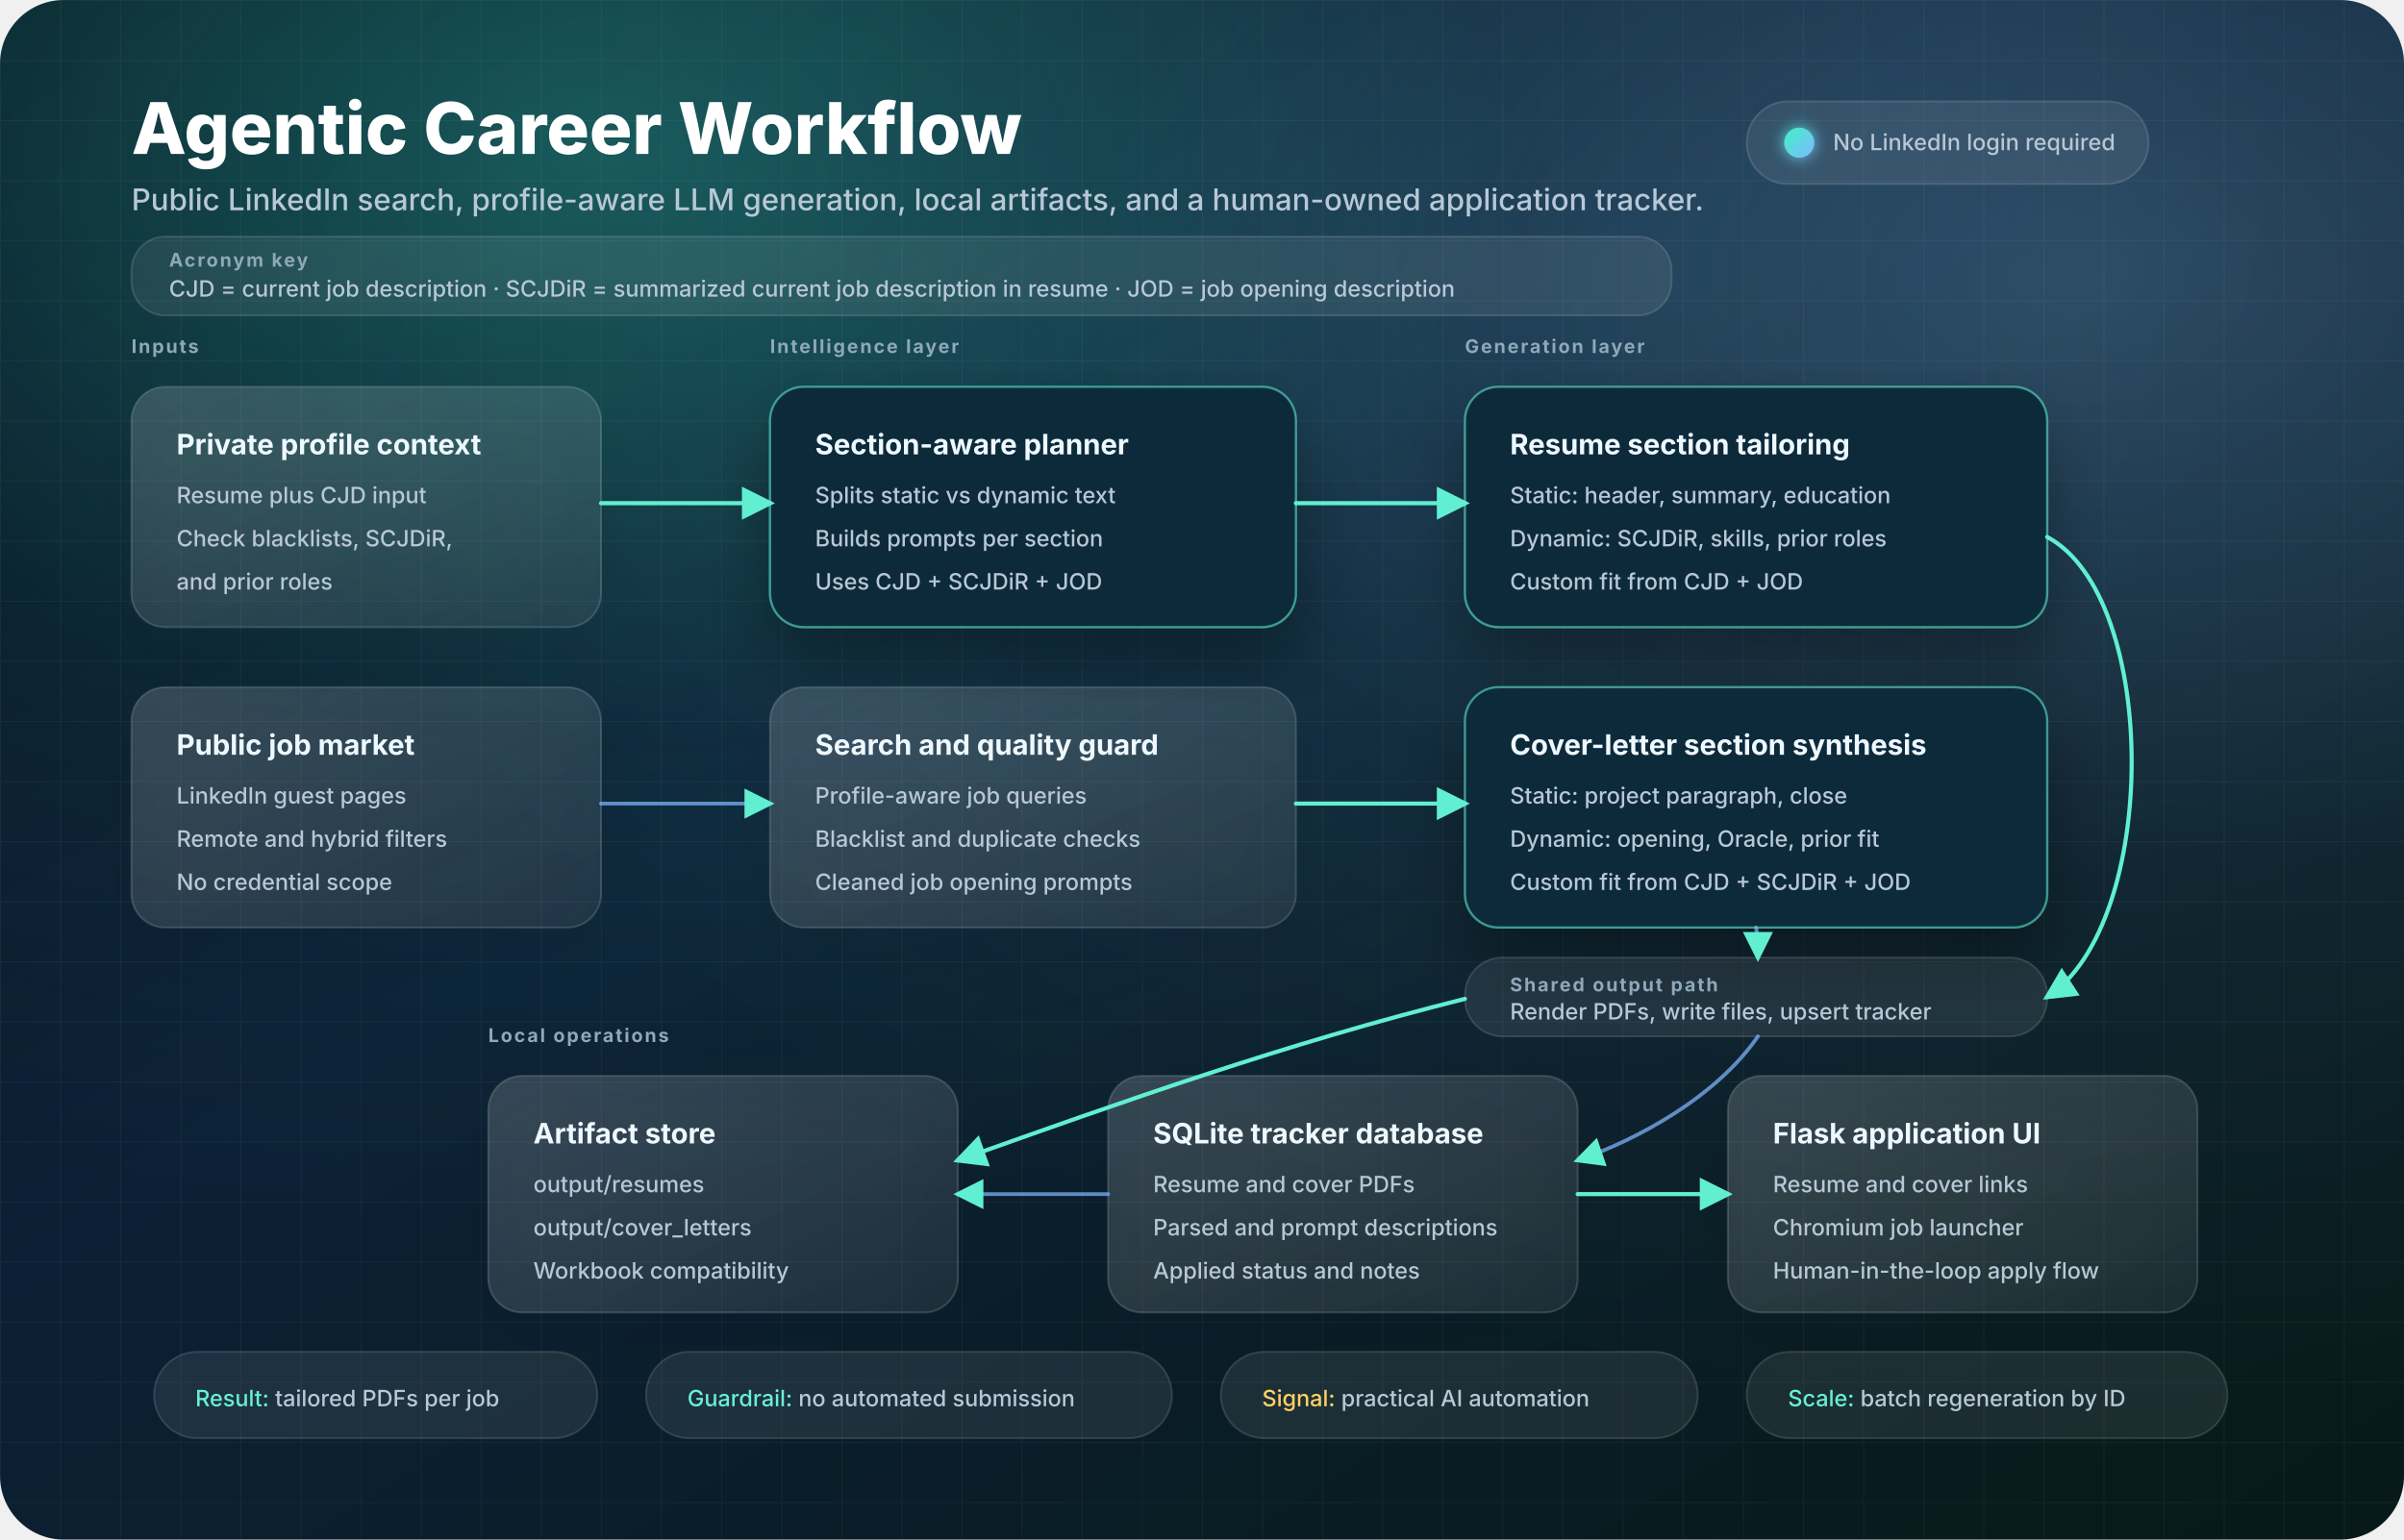
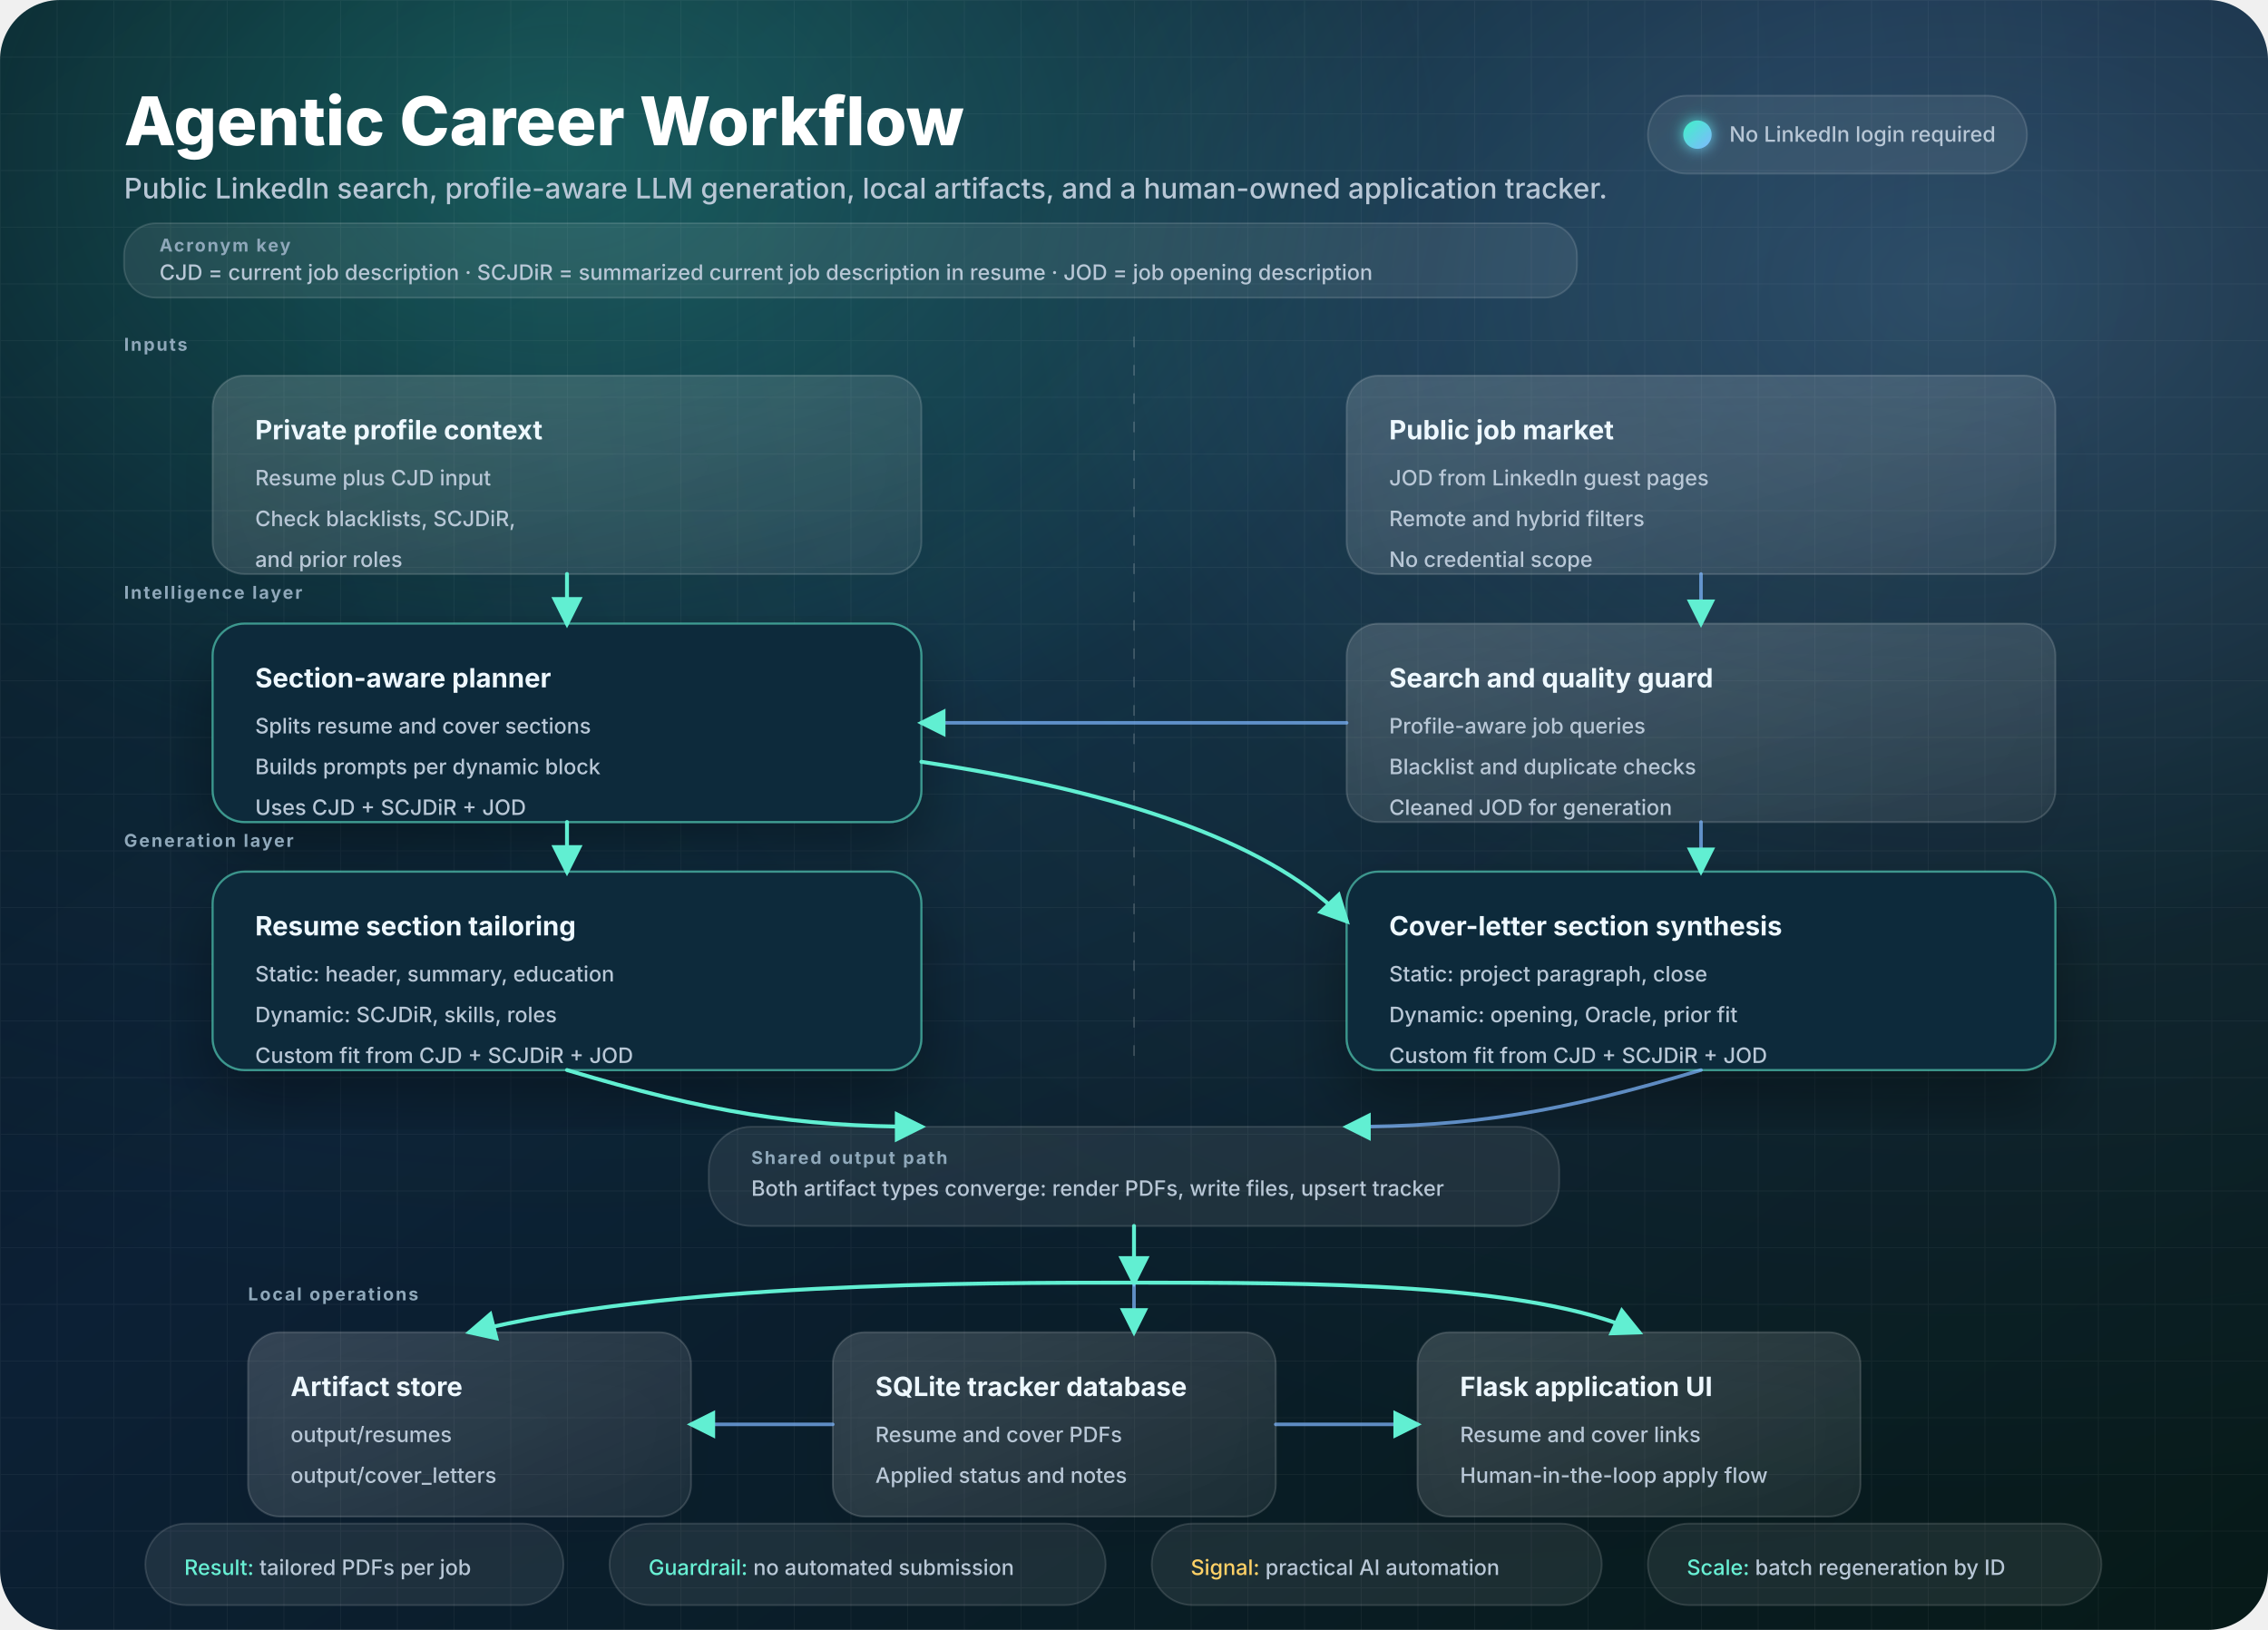
- <svg xmlns="http://www.w3.org/2000/svg" width="1280" height="820" viewBox="0 0 1280 820" role="img" aria-labelledby="title desc">
+ <svg xmlns="http://www.w3.org/2000/svg" width="1280" height="920" viewBox="0 0 1280 920" role="img" aria-labelledby="title desc">
  <defs>
    <linearGradient id="bg" x1="0" y1="0" x2="1" y2="1">
      <stop offset="0" stop-color="#07111f" />
      <stop offset="0.42" stop-color="#0c2035" />
      <stop offset="1" stop-color="#071a18" />
    </linearGradient>
    <radialGradient id="pulseA" cx="25%" cy="10%" r="70%">
      <stop offset="0" stop-color="#35f2cc" stop-opacity="0.30" />
      <stop offset="0.55" stop-color="#35f2cc" stop-opacity="0.05" />
      <stop offset="1" stop-color="#35f2cc" stop-opacity="0" />
    </radialGradient>
    <radialGradient id="pulseB" cx="86%" cy="18%" r="74%">
      <stop offset="0" stop-color="#8cc8ff" stop-opacity="0.26" />
      <stop offset="0.55" stop-color="#8cc8ff" stop-opacity="0.05" />
      <stop offset="1" stop-color="#8cc8ff" stop-opacity="0" />
    </radialGradient>
    <linearGradient id="card" x1="0" y1="0" x2="1" y2="1">
      <stop offset="0" stop-color="#ffffff" stop-opacity="0.16" />
      <stop offset="1" stop-color="#ffffff" stop-opacity="0.06" />
    </linearGradient>
    <linearGradient id="hot" x1="0" y1="0" x2="1" y2="1">
      <stop offset="0" stop-color="#40f2c8" />
      <stop offset="1" stop-color="#7fb8ff" />
    </linearGradient>
    <linearGradient id="warm" x1="0" y1="0" x2="1" y2="1">
      <stop offset="0" stop-color="#ffd166" />
      <stop offset="1" stop-color="#ff8a5b" />
    </linearGradient>
    <pattern id="grid" width="32" height="32" patternUnits="userSpaceOnUse">
      <path d="M 32 0 L 0 0 0 32" fill="none" stroke="#ffffff" stroke-opacity="0.045" stroke-width="1" />
    </pattern>
    <filter id="shadow" x="-20%" y="-20%" width="140%" height="150%">
      <feDropShadow dx="0" dy="18" stdDeviation="18" flood-color="#000000" flood-opacity="0.35" />
    </filter>
    <filter id="glow" x="-60%" y="-60%" width="220%" height="220%">
      <feGaussianBlur stdDeviation="4" result="blur" />
      <feMerge>
        <feMergeNode in="blur" />
        <feMergeNode in="SourceGraphic" />
      </feMerge>
    </filter>
    <marker id="arrow" viewBox="0 0 10 10" refX="8.5" refY="5" markerWidth="8" markerHeight="8" orient="auto-start-reverse">
      <path d="M 0 0 L 10 5 L 0 10 z" fill="#61efd2" />
    </marker>
    <style>
      .label { font: 700 15px Inter, ui-sans-serif, system-ui, -apple-system, BlinkMacSystemFont, "Segoe UI", sans-serif; fill: #eef8ff; }
      .small { font: 500 12px Inter, ui-sans-serif, system-ui, -apple-system, BlinkMacSystemFont, "Segoe UI", sans-serif; fill: #b8c7d6; }
      .tiny { font: 650 10px Inter, ui-sans-serif, system-ui, -apple-system, BlinkMacSystemFont, "Segoe UI", sans-serif; fill: #8fa8ba; letter-spacing: 1px; text-transform: uppercase; }
      .metric { font: 800 24px Inter, ui-sans-serif, system-ui, -apple-system, BlinkMacSystemFont, "Segoe UI", sans-serif; fill: #ffffff; }
      .title { font: 800 38px Inter, ui-sans-serif, system-ui, -apple-system, BlinkMacSystemFont, "Segoe UI", sans-serif; fill: #ffffff; letter-spacing: 0; }
      .subtitle { font: 500 16px Inter, ui-sans-serif, system-ui, -apple-system, BlinkMacSystemFont, "Segoe UI", sans-serif; fill: #b8c7d6; }
      .card { fill: url(#card); stroke: #ffffff; stroke-opacity: 0.15; stroke-width: 1; filter: url(#shadow); }
      .cardHot { fill: #0f2b3a; stroke: #61efd2; stroke-opacity: 0.55; stroke-width: 1.2; filter: url(#shadow); }
      .line { fill: none; stroke: #61efd2; stroke-width: 2.2; stroke-linecap: round; stroke-linejoin: round; marker-end: url(#arrow); }
      .lineSoft { fill: none; stroke: #7fb8ff; stroke-opacity: 0.72; stroke-width: 2; stroke-linecap: round; stroke-linejoin: round; marker-end: url(#arrow); }
+       .divider { fill: none; stroke: #ffffff; stroke-opacity: 0.16; stroke-width: 1; stroke-dasharray: 6 10; }
      .chip { fill: #ffffff; fill-opacity: 0.08; stroke: #ffffff; stroke-opacity: 0.13; }
      .accentText { fill: #68f0d4; }
      .orangeText { fill: #ffd166; }
    </style>
  </defs>
-   <rect width="1280" height="820" rx="34" fill="url(#bg)" />
-   <rect width="1280" height="820" rx="34" fill="url(#pulseA)" />
-   <rect width="1280" height="820" rx="34" fill="url(#pulseB)" />
-   <rect width="1280" height="820" rx="34" fill="url(#grid)" />
+   <rect width="1280" height="920" rx="34" fill="url(#bg)" />
+   <rect width="1280" height="920" rx="34" fill="url(#pulseA)" />
+   <rect width="1280" height="920" rx="34" fill="url(#pulseB)" />
+   <rect width="1280" height="920" rx="34" fill="url(#grid)" />
  <text x="70" y="82" class="title">Agentic Career Workflow</text>
  <text x="70" y="112" class="subtitle">Public LinkedIn search, profile-aware LLM generation, local artifacts, and a human-owned application tracker.</text>
  <g transform="translate(70 126)">
    <rect class="chip" x="0" y="0" width="820" height="42" rx="18" />
    <text x="20" y="16" class="tiny">Acronym key</text>
    <text x="20" y="32" class="small">CJD = current job description · SCJDiR = summarized current job description in resume · JOD = job opening description</text>
  </g>
  <g transform="translate(930 54)">
    <rect class="chip" x="0" y="0" width="214" height="44" rx="22" />
    <circle cx="28" cy="22" r="8" fill="url(#hot)" filter="url(#glow)" />
    <text x="46" y="26" class="small">No LinkedIn login required</text>
  </g>
-   <g transform="translate(70 188)">
-     <text x="0" y="0" class="tiny">Inputs</text>
-     <rect class="card" x="0" y="18" width="250" height="128" rx="18" />
-     <text x="24" y="54" class="label">Private profile context</text>
-     <text x="24" y="80" class="small">Resume plus CJD input</text>
-     <text x="24" y="103" class="small">Check blacklists, SCJDiR,</text>
-     <text x="24" y="126" class="small">and prior roles</text>
-     <rect class="card" x="0" y="178" width="250" height="128" rx="18" />
-     <text x="24" y="214" class="label">Public job market</text>
-     <text x="24" y="240" class="small">LinkedIn guest pages</text>
-     <text x="24" y="263" class="small">Remote and hybrid filters</text>
-     <text x="24" y="286" class="small">No credential scope</text>
+   <line class="divider" x1="640" y1="190" x2="640" y2="604" />
+   <text x="70" y="198" class="tiny">Inputs</text>
+   <g transform="translate(120 212)">
+     <rect class="card" x="0" y="0" width="400" height="112" rx="18" />
+     <text x="24" y="36" class="label">Private profile context</text>
+     <text x="24" y="62" class="small">Resume plus CJD input</text>
+     <text x="24" y="85" class="small">Check blacklists, SCJDiR,</text>
+     <text x="24" y="108" class="small">and prior roles</text>
  </g>
-   <g transform="translate(410 188)">
-     <text x="0" y="0" class="tiny">Intelligence layer</text>
-     <rect class="cardHot" x="0" y="18" width="280" height="128" rx="18" />
-     <text x="24" y="54" class="label">Section-aware planner</text>
-     <text x="24" y="80" class="small">Splits static vs dynamic text</text>
-     <text x="24" y="103" class="small">Builds prompts per section</text>
-     <text x="24" y="126" class="small">Uses CJD + SCJDiR + JOD</text>
-     <rect class="card" x="0" y="178" width="280" height="128" rx="18" />
-     <text x="24" y="214" class="label">Search and quality guard</text>
-     <text x="24" y="240" class="small">Profile-aware job queries</text>
-     <text x="24" y="263" class="small">Blacklist and duplicate checks</text>
-     <text x="24" y="286" class="small">Cleaned job opening prompts</text>
+   <g transform="translate(760 212)">
+     <rect class="card" x="0" y="0" width="400" height="112" rx="18" />
+     <text x="24" y="36" class="label">Public job market</text>
+     <text x="24" y="62" class="small">JOD from LinkedIn guest pages</text>
+     <text x="24" y="85" class="small">Remote and hybrid filters</text>
+     <text x="24" y="108" class="small">No credential scope</text>
  </g>
-   <g transform="translate(780 188)">
-     <text x="0" y="0" class="tiny">Generation layer</text>
-     <rect class="cardHot" x="0" y="18" width="310" height="128" rx="18" />
-     <text x="24" y="54" class="label">Resume section tailoring</text>
-     <text x="24" y="80" class="small">Static: header, summary, education</text>
-     <text x="24" y="103" class="small">Dynamic: SCJDiR, skills, prior roles</text>
-     <text x="24" y="126" class="small">Custom fit from CJD + JOD</text>
-     <rect class="cardHot" x="0" y="178" width="310" height="128" rx="18" />
-     <text x="24" y="214" class="label">Cover-letter section synthesis</text>
-     <text x="24" y="240" class="small">Static: project paragraph, close</text>
-     <text x="24" y="263" class="small">Dynamic: opening, Oracle, prior fit</text>
-     <text x="24" y="286" class="small">Custom fit from CJD + SCJDiR + JOD</text>
+   <text x="70" y="338" class="tiny">Intelligence layer</text>
+   <g transform="translate(120 352)">
+     <rect class="cardHot" x="0" y="0" width="400" height="112" rx="18" />
+     <text x="24" y="36" class="label">Section-aware planner</text>
+     <text x="24" y="62" class="small">Splits resume and cover sections</text>
+     <text x="24" y="85" class="small">Builds prompts per dynamic block</text>
+     <text x="24" y="108" class="small">Uses CJD + SCJDiR + JOD</text>
  </g>
-   <g transform="translate(260 555)">
+   <g transform="translate(760 352)">
+     <rect class="card" x="0" y="0" width="400" height="112" rx="18" />
+     <text x="24" y="36" class="label">Search and quality guard</text>
+     <text x="24" y="62" class="small">Profile-aware job queries</text>
+     <text x="24" y="85" class="small">Blacklist and duplicate checks</text>
+     <text x="24" y="108" class="small">Cleaned JOD for generation</text>
+   </g>
+   <text x="70" y="478" class="tiny">Generation layer</text>
+   <g transform="translate(120 492)">
+     <rect class="cardHot" x="0" y="0" width="400" height="112" rx="18" />
+     <text x="24" y="36" class="label">Resume section tailoring</text>
+     <text x="24" y="62" class="small">Static: header, summary, education</text>
+     <text x="24" y="85" class="small">Dynamic: SCJDiR, skills, roles</text>
+     <text x="24" y="108" class="small">Custom fit from CJD + SCJDiR + JOD</text>
+   </g>
+   <g transform="translate(760 492)">
+     <rect class="cardHot" x="0" y="0" width="400" height="112" rx="18" />
+     <text x="24" y="36" class="label">Cover-letter section synthesis</text>
+     <text x="24" y="62" class="small">Static: project paragraph, close</text>
+     <text x="24" y="85" class="small">Dynamic: opening, Oracle, prior fit</text>
+     <text x="24" y="108" class="small">Custom fit from CJD + SCJDiR + JOD</text>
+   </g>
+   <g transform="translate(400 636)">
+     <rect class="chip" x="0" y="0" width="480" height="56" rx="24" />
+     <text x="24" y="21" class="tiny">Shared output path</text>
+     <text x="24" y="39" class="small">Both artifact types converge: render PDFs, write files, upsert tracker</text>
+   </g>
+   <g transform="translate(140 734)">
    <text x="0" y="0" class="tiny">Local operations</text>
-     <rect class="card" x="0" y="18" width="250" height="126" rx="18" />
+     <rect class="card" x="0" y="18" width="250" height="104" rx="18" />
    <text x="24" y="54" class="label">Artifact store</text>
    <text x="24" y="80" class="small">output/resumes</text>
    <text x="24" y="103" class="small">output/cover_letters</text>
-     <text x="24" y="126" class="small">Workbook compatibility</text>
  </g>
-   <g transform="translate(590 555)">
-     <rect class="card" x="0" y="18" width="250" height="126" rx="18" />
+   <g transform="translate(470 734)">
+     <rect class="card" x="0" y="18" width="250" height="104" rx="18" />
    <text x="24" y="54" class="label">SQLite tracker database</text>
    <text x="24" y="80" class="small">Resume and cover PDFs</text>
-     <text x="24" y="103" class="small">Parsed and prompt descriptions</text>
-     <text x="24" y="126" class="small">Applied status and notes</text>
+     <text x="24" y="103" class="small">Applied status and notes</text>
  </g>
-   <g transform="translate(920 555)">
-     <rect class="card" x="0" y="18" width="250" height="126" rx="18" />
+   <g transform="translate(800 734)">
+     <rect class="card" x="0" y="18" width="250" height="104" rx="18" />
    <text x="24" y="54" class="label">Flask application UI</text>
    <text x="24" y="80" class="small">Resume and cover links</text>
-     <text x="24" y="103" class="small">Chromium job launcher</text>
-     <text x="24" y="126" class="small">Human-in-the-loop apply flow</text>
+     <text x="24" y="103" class="small">Human-in-the-loop apply flow</text>
  </g>
-   <g transform="translate(780 510)">
-     <rect class="chip" x="0" y="0" width="310" height="42" rx="20" />
-     <text x="24" y="18" class="tiny">Shared output path</text>
-     <text x="24" y="33" class="small">Render PDFs, write files, upsert tracker</text>
-   </g>
-   <path class="line" d="M 320 268 C 352 268 372 268 410 268" />
-   <path class="lineSoft" d="M 320 428 C 352 428 372 428 410 428" />
-   <path class="line" d="M 690 268 C 724 268 742 268 780 268" />
-   <path class="line" d="M 690 428 C 724 428 742 428 780 428" />
-   <path class="line" d="M 1090 286 C 1150 318 1150 492 1090 531" />
-   <path class="lineSoft" d="M 935 494 C 936 499 936 504 936 510" />
-   <path class="line" d="M 780 532 C 684 556 600 586 510 618" />
-   <path class="lineSoft" d="M 936 552 C 914 584 872 607 840 618" />
-   <path class="line" d="M 840 636 C 876 636 890 636 920 636" />
-   <path class="lineSoft" d="M 590 636 C 552 636 534 636 510 636" />
-   <g transform="translate(82 720)">
+   <path class="line" d="M 320 324 C 320 338 320 342 320 352" />
+   <path class="lineSoft" d="M 960 324 C 960 338 960 342 960 352" />
+   <path class="line" d="M 320 464 C 320 478 320 482 320 492" />
+   <path class="lineSoft" d="M 960 464 C 960 478 960 482 960 492" />
+   <path class="lineSoft" d="M 760 408 C 690 408 604 408 520 408" />
+   <path class="line" d="M 520 430 C 640 448 720 478 760 520" />
+   <path class="line" d="M 320 604 C 400 628 450 636 520 636" />
+   <path class="lineSoft" d="M 960 604 C 880 628 830 636 760 636" />
+   <path class="line" d="M 640 692 C 640 708 640 716 640 724" />
+   <path class="line" d="M 640 724 C 550 724 376 724 265 752" />
+   <path class="lineSoft" d="M 640 724 C 640 738 640 744 640 752" />
+   <path class="line" d="M 640 724 C 740 724 864 724 925 752" />
+   <path class="lineSoft" d="M 720 804 C 764 804 778 804 800 804" />
+   <path class="lineSoft" d="M 470 804 C 424 804 410 804 390 804" />
+   <g transform="translate(82 860)">
    <rect class="chip" x="0" y="0" width="236" height="46" rx="23" />
    <text x="22" y="29" class="small">
      <tspan class="accentText">Result:</tspan> tailored PDFs per job</text>
  </g>
-   <g transform="translate(344 720)">
+   <g transform="translate(344 860)">
    <rect class="chip" x="0" y="0" width="280" height="46" rx="23" />
    <text x="22" y="29" class="small">
      <tspan class="accentText">Guardrail:</tspan> no automated submission</text>
  </g>
-   <g transform="translate(650 720)">
+   <g transform="translate(650 860)">
    <rect class="chip" x="0" y="0" width="254" height="46" rx="23" />
    <text x="22" y="29" class="small">
      <tspan class="orangeText">Signal:</tspan> practical AI automation</text>
  </g>
-   <g transform="translate(930 720)">
+   <g transform="translate(930 860)">
    <rect class="chip" x="0" y="0" width="256" height="46" rx="23" />
    <text x="22" y="29" class="small">
      <tspan class="accentText">Scale:</tspan> batch regeneration by ID</text>
  </g>
</svg>
